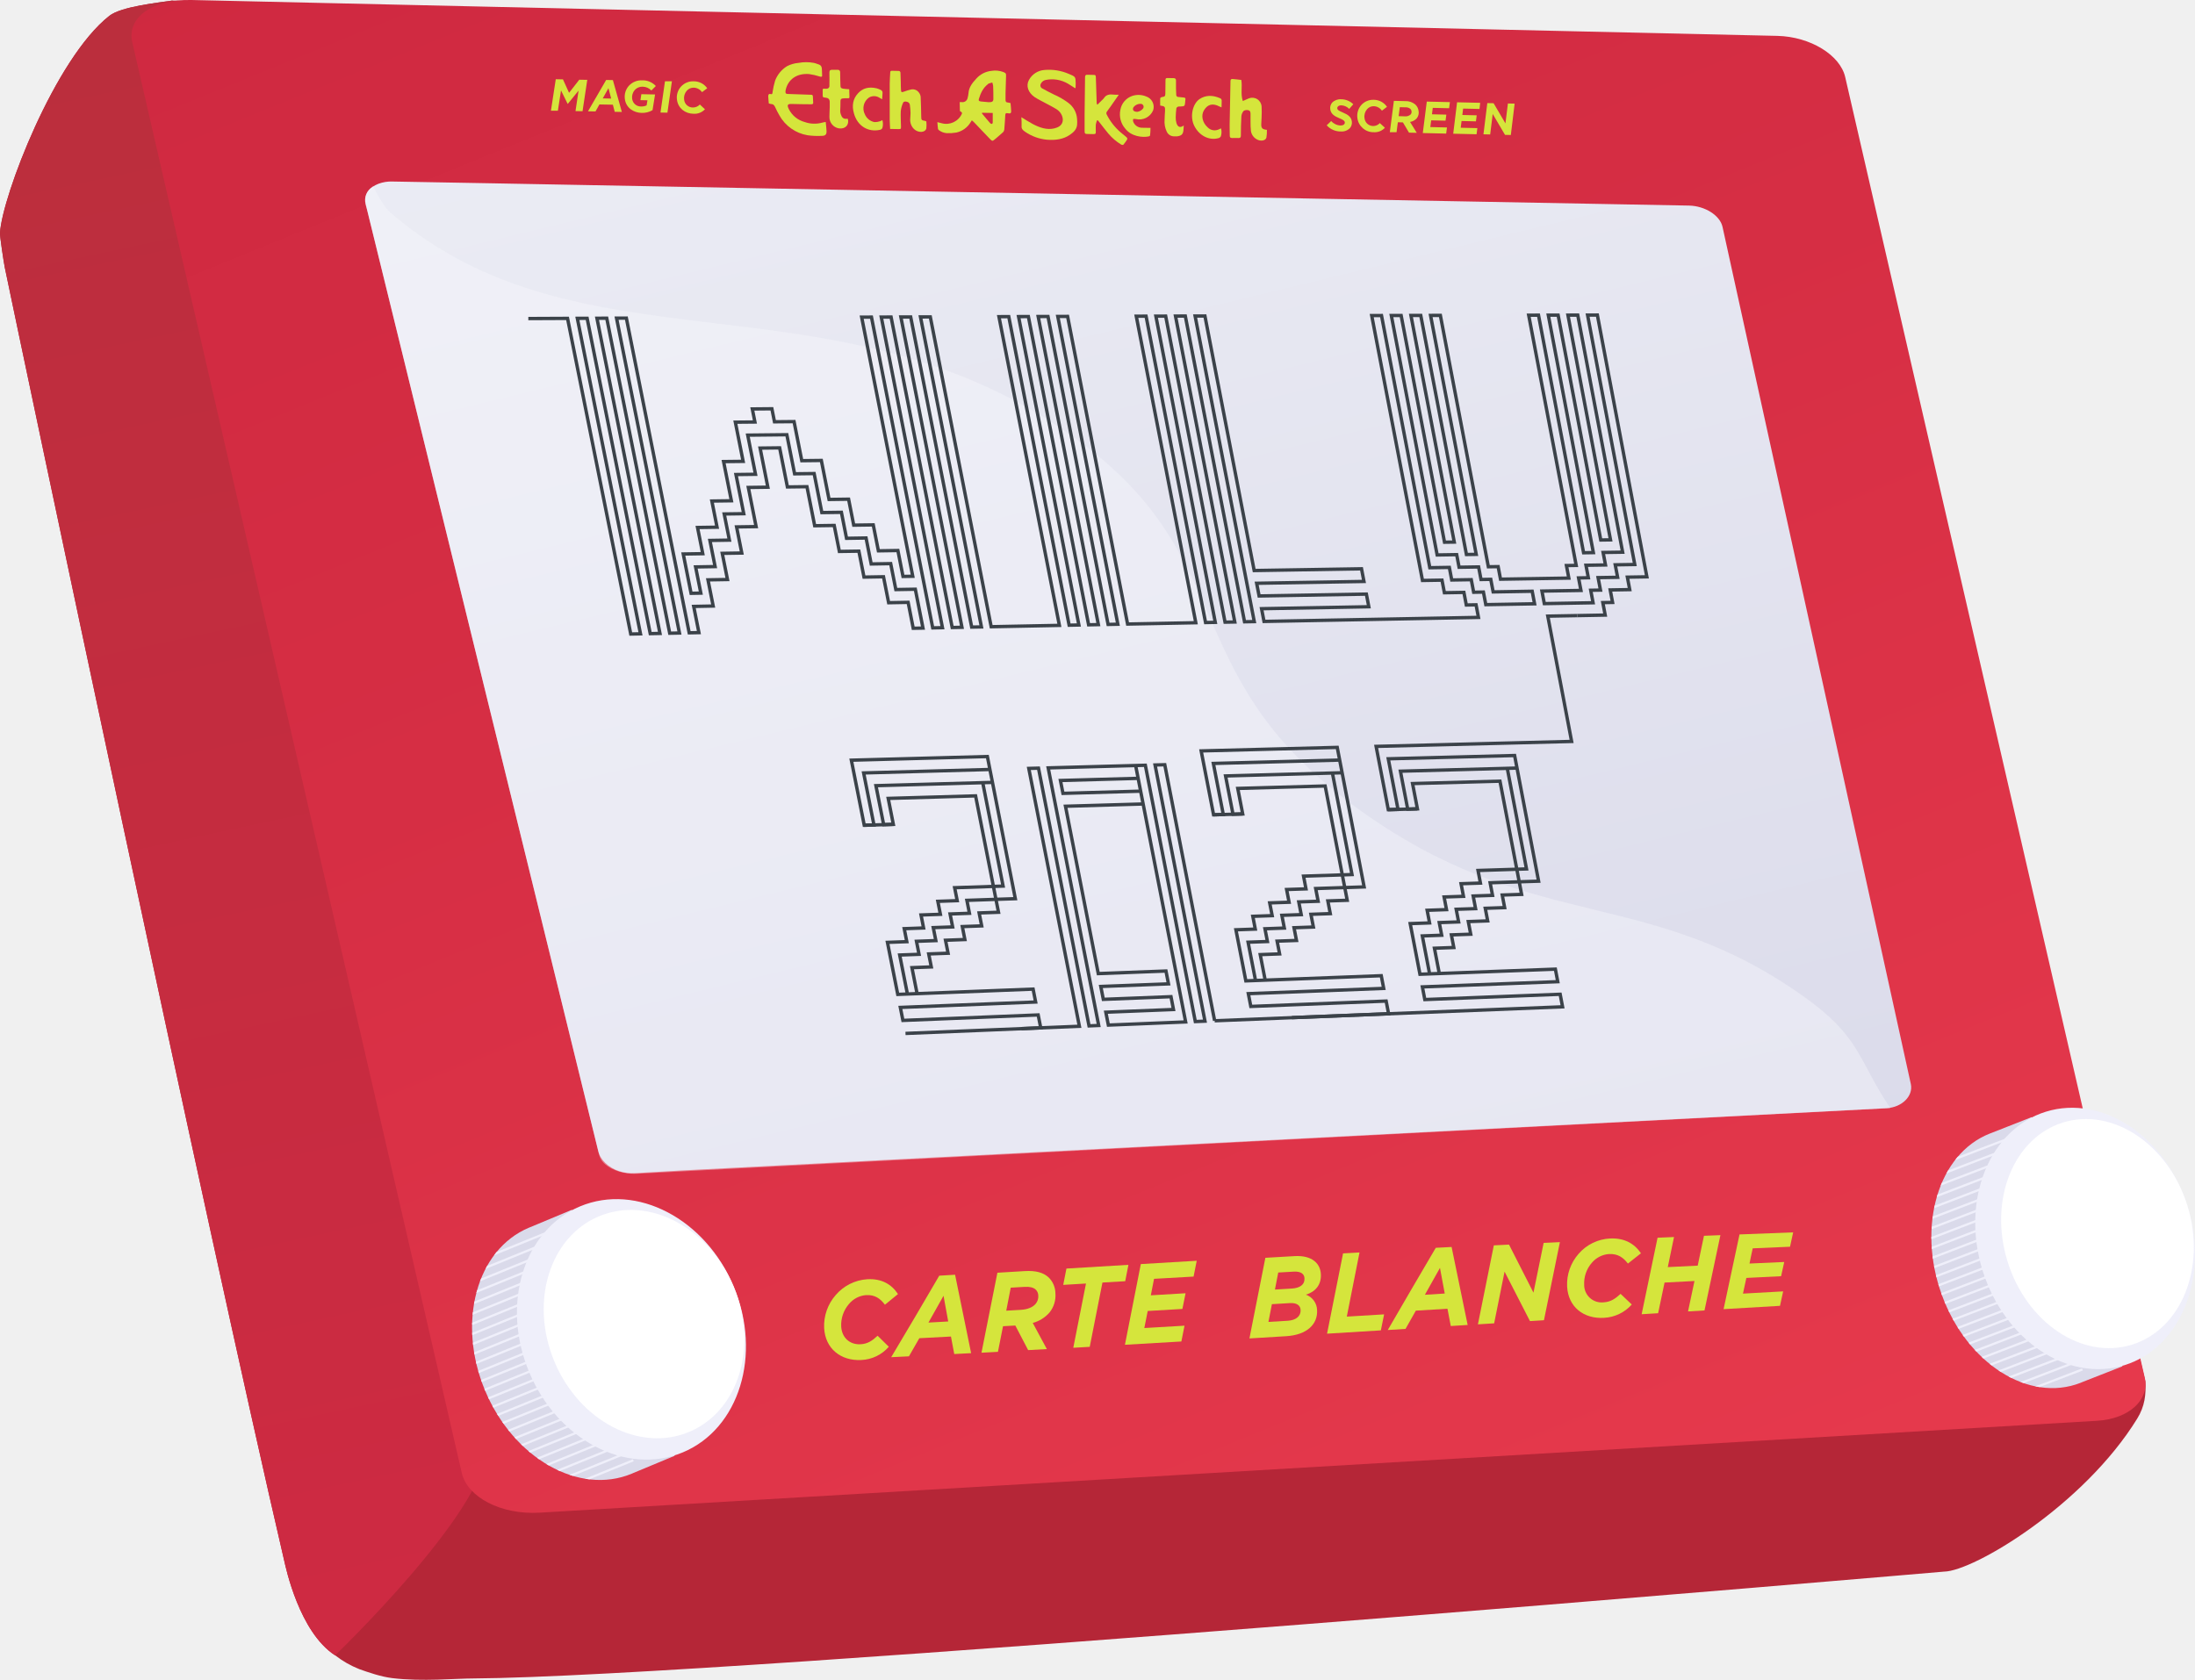
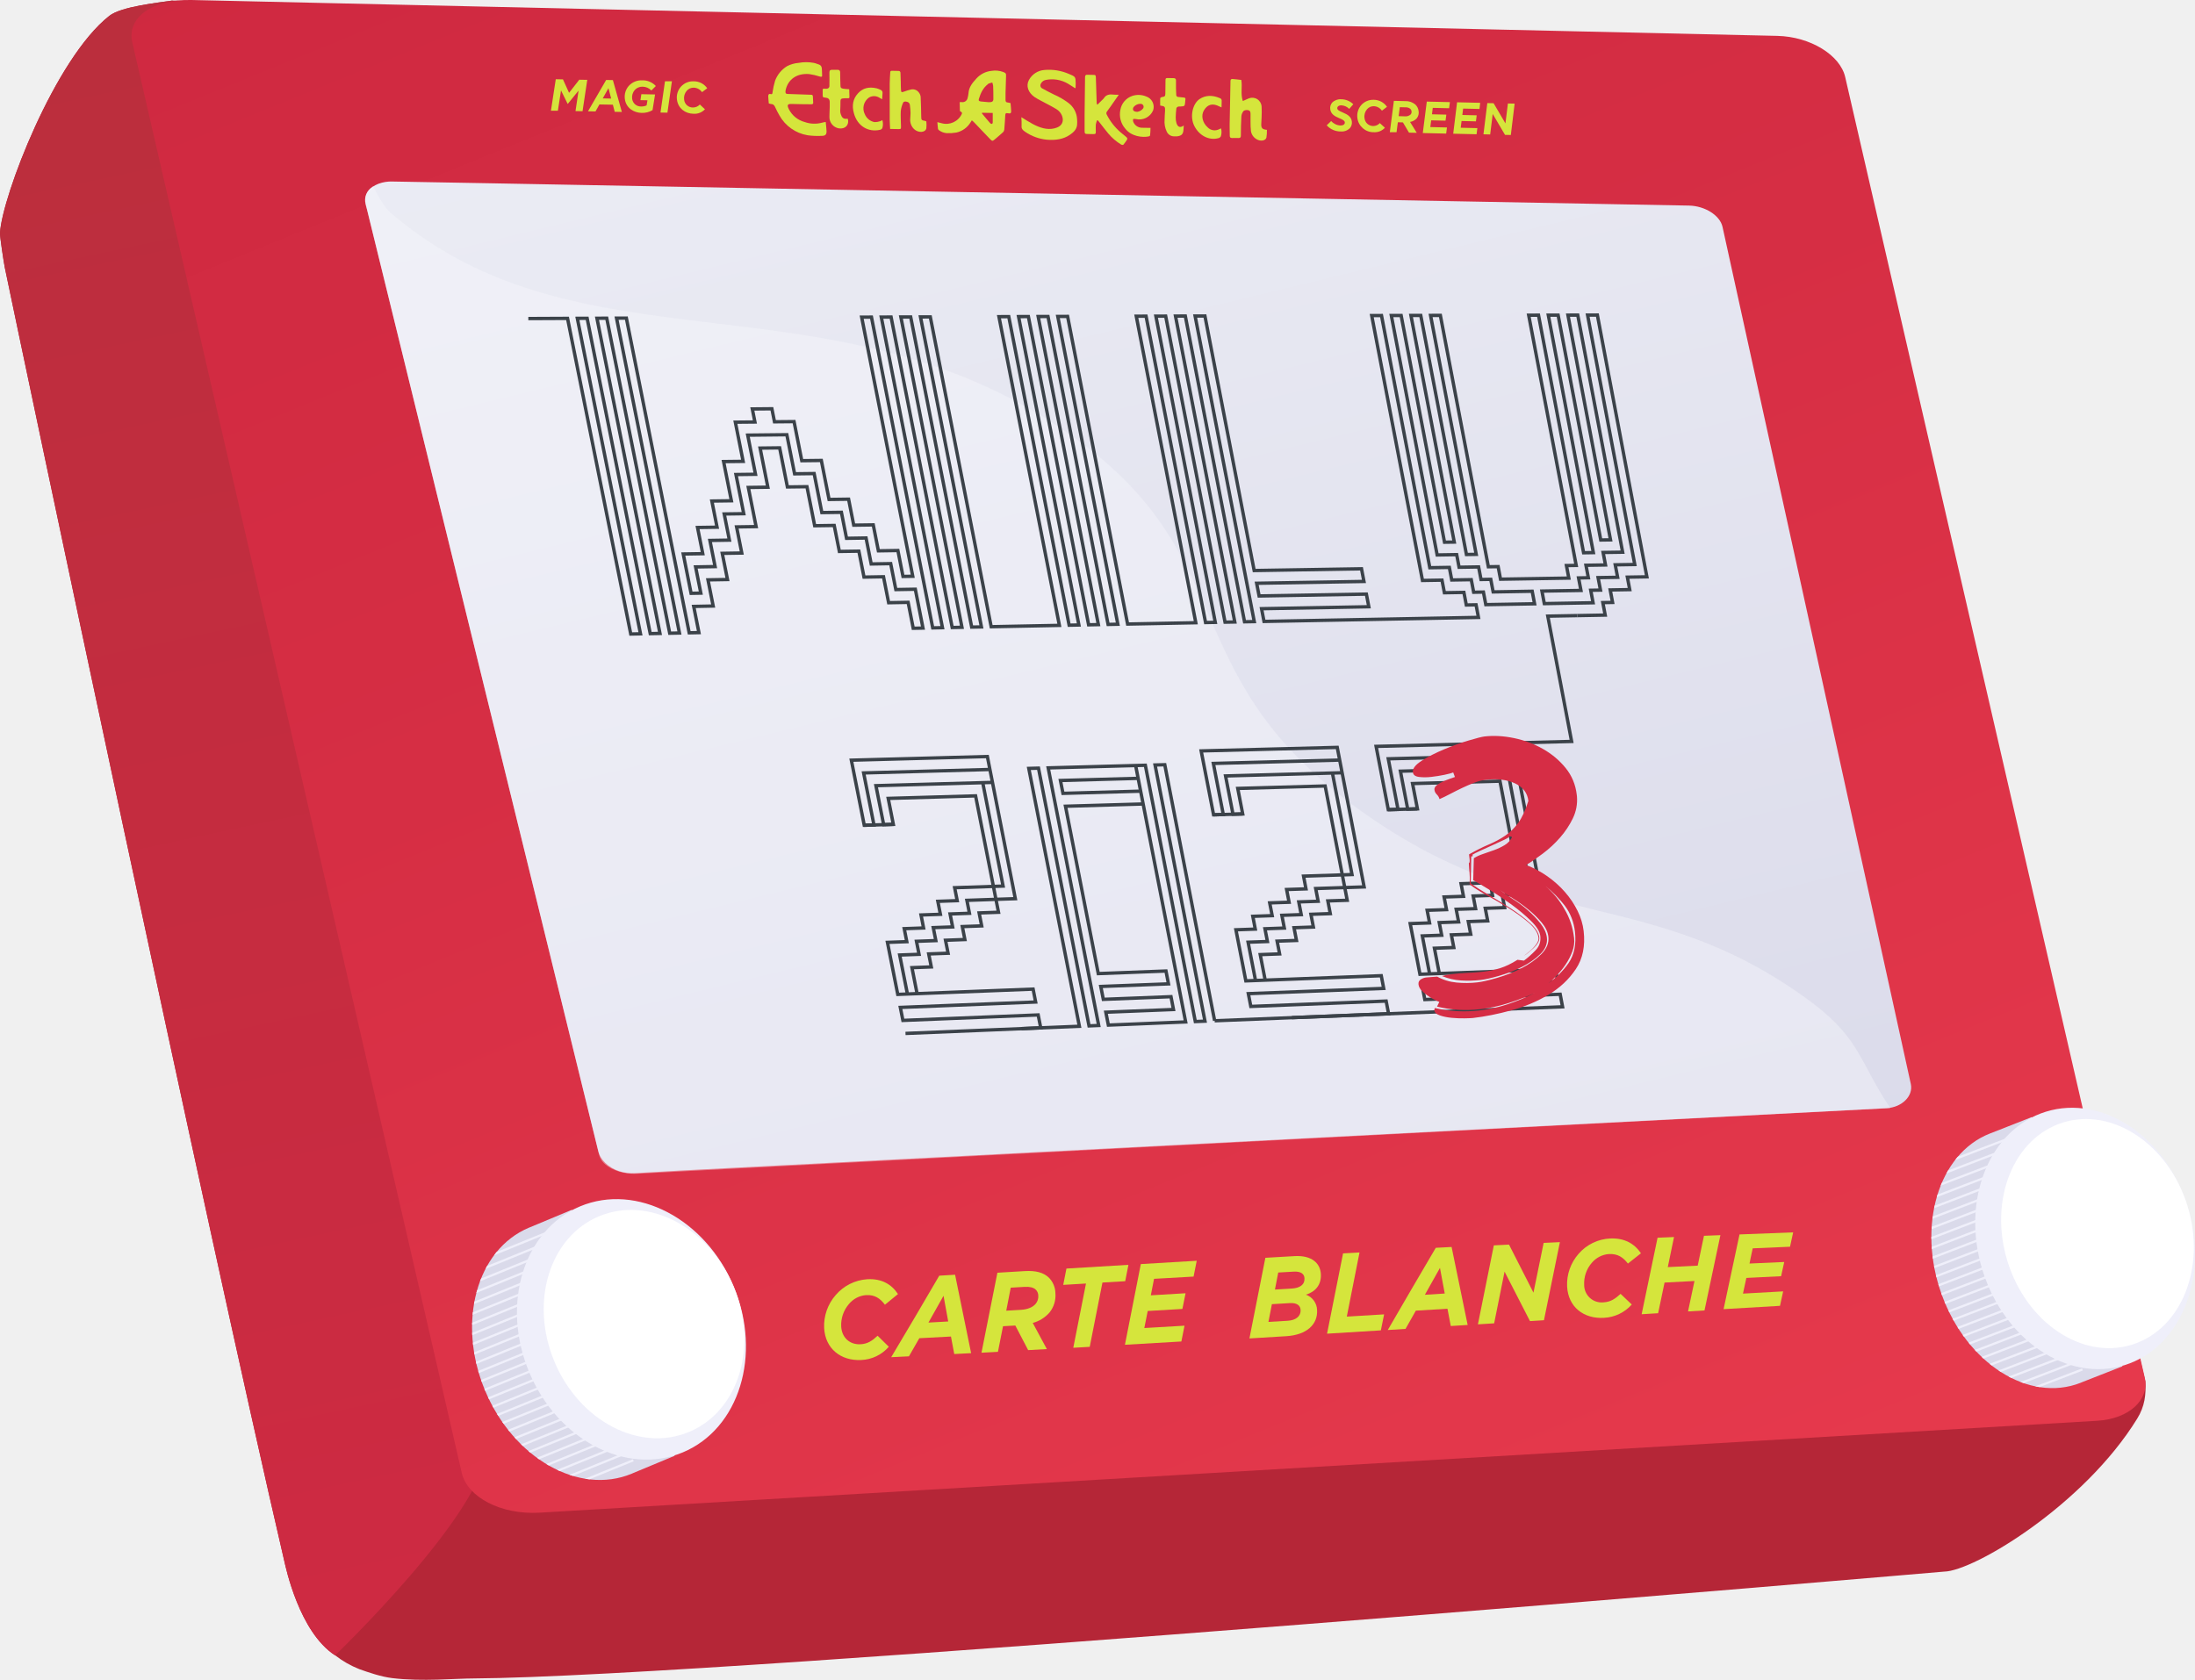
<svg xmlns="http://www.w3.org/2000/svg" viewBox="0 0 979.19 749.61">
  <defs>
    <style>.cls-1,.cls-10,.cls-14{fill:none;}.cls-2{fill:#b52637;}.cls-3{fill:url(#linear-gradient);}.cls-4{fill:url(#linear-gradient-2);}.cls-5{fill:url(#linear-gradient-3);}.cls-6{fill:#f7f7fc;opacity:0.4;}.cls-7{fill:#d5e53c;}.cls-8{fill:#dadaea;}.cls-9{clip-path:url(#clip-path);}.cls-10{stroke:#efeffa;}.cls-10,.cls-14{stroke-miterlimit:10;}.cls-11{fill:#efeffa;}.cls-12{fill:#fff;}.cls-13{clip-path:url(#clip-path-2);}.cls-14{stroke:#3b4249;stroke-width:1.5px;}</style>
    <linearGradient id="linear-gradient" x1="32.83" y1="25.76" x2="179.87" y2="713.19" gradientUnits="userSpaceOnUse">
      <stop offset="0" stop-color="#bb2e3d" />
      <stop offset="1" stop-color="#ce2a42" />
    </linearGradient>
    <linearGradient id="linear-gradient-2" x1="280.16" y1="-229.54" x2="686.51" y2="767.84" gradientUnits="userSpaceOnUse">
      <stop offset="0" stop-color="#cd273f" />
      <stop offset="0.47" stop-color="#d62e44" />
      <stop offset="1" stop-color="#e73a4d" />
    </linearGradient>
    <linearGradient id="linear-gradient-3" x1="442.37" y1="-0.33" x2="589.73" y2="607.18" gradientUnits="userSpaceOnUse">
      <stop offset="0" stop-color="#ebecf4" />
      <stop offset="1" stop-color="#dadaea" />
    </linearGradient>
    <clipPath id="clip-path">
      <path class="cls-1" d="M282.44,657.33h0l-.59.26c-23.5,9.81-52.81-6.8-65.47-37.12s-3.87-62.84,19.63-72.66l.61-.24h0l18.5-7.73,45.84,109.78Z" />
    </clipPath>
    <clipPath id="clip-path-2">
      <path class="cls-1" d="M928.71,616.81h0l-.58.25c-23,9-50.68-8.51-61.87-39.22s-1.62-62.93,21.36-72c.2-.08.4-.16.6-.22v0l18.09-7.12,40.51,111.2Z" />
    </clipPath>
  </defs>
  <g id="Layer_2" data-name="Layer 2">
    <g id="Layer_2-2" data-name="Layer 2">
      <path class="cls-2" d="M953.43,633c-23.87,38.79-73,68.11-86.16,68.3,0,0-545.3,47-655.85,47.67-8.27,0-23,1.48-36.4-.14-5.13-.62-10.7-2.58-14.71-4a43.89,43.89,0,0,1-10.83-6.19c-16-10.4-22-39.3-22.64-42C92.28,548.21,10.25,158.4,2.15,119.44c-.42-2-2.25-13.94-2.15-15.58,1-16.3,24.47-77.7,48.78-96.8C54.14,2.85,71,1.16,76.91.24L773.42,16c14.71.33,29.08,8.54,31.33,18.35l18,78.21L834,102.66,957.05,616.38C957.4,622.37,956.78,627.54,953.43,633Z" />
      <path class="cls-3" d="M149.48,738.68c-16-10.4-22-39.3-22.64-42C92.28,548.21,10.25,158.4,2.15,119.44c-.42-2-2.25-13.94-2.15-15.58,1-16.3,24.47-77.7,48.78-96.8C54.14,2.85,71,1.16,76.91.24L217,647C215.71,675.09,149.48,738.68,149.48,738.68Z" />
      <path class="cls-4" d="M823.14,34.36c-2.26-9.8-15.55-18-30.26-18.35L85.36,0C67.74-.38,56.52,8,59,18.82L206,657.28C208.5,668.07,223.41,676,240.7,675l694.78-41c14.43-.85,23.55-9.49,21.29-19.29Z" />
      <path class="cls-5" d="M768.44,101.33l84,382.49c1.08,5.21-3.89,10.29-10.8,10.69L303.33,522.34l-20.07,1.17a19.25,19.25,0,0,1-7-.88c-4.89-1.61-8.6-5.17-9.43-9.15L163.11,91a6.84,6.84,0,0,1,3.08-7.63A13.94,13.94,0,0,1,168.84,82a16.2,16.2,0,0,1,6.27-1l43.57.78L753.5,91.74C760.54,91.88,767.36,96.12,768.44,101.33Z" />
      <path class="cls-6" d="M843.26,494.47,284.18,523.75c-8.23.38-15.56-3.43-16.75-7.93L163.79,93.8c-.65-2.45-2.68-6.68,2.67-10.69,1.34,2.67,4.66,9.13,7.55,11.62,85.13,73.39,195.66,25.4,301.39,97.83C558.17,249.26,519.86,303,613.08,366c73.7,49.8,123.21,30.34,191,78.26C830.21,462.69,828.5,472.4,843.26,494.47Z" />
      <g id="a4AX4j">
        <path class="cls-7" d="M455.63,52.29c1.75,1.06,3.34,2.12,5,3,3.18,1.7,6.45,2.78,9.69,2,1.69-.41,3.25-1.17,3.7-3s-.62-4.3-2.8-5.62-4.62-2.51-6.93-3.76c-.93-.51-1.89-1-2.77-1.6-2.87-2-3.91-5-2.53-7.58A8.54,8.54,0,0,1,466,31.22,22.31,22.31,0,0,1,476.87,33c2.93,1.23,2.93,1.25,3,4.12,0,.64,0,1.29-.05,1.93,0,.11-.11.21-.18.34-1.07-.67-2.08-1.38-3.14-2a14,14,0,0,0-10.12-1.69,3.12,3.12,0,0,0-2.15,1.83,1.52,1.52,0,0,0,.86,2c1.63.92,3.29,1.78,5,2.61a32.41,32.41,0,0,1,6.62,3.86,9.65,9.65,0,0,1,3.77,7.08,14.71,14.71,0,0,1,0,2.74c-.23,2-1.64,3.25-3.16,4.31-2.9,2-6.42,2.54-10.32,2.21a20.56,20.56,0,0,1-9.7-3.54c-1.07-.71-1.7-1.4-1.57-2.63A36.91,36.91,0,0,0,455.63,52.29Z" />
        <path class="cls-7" d="M489.4,53.69a9.1,9.1,0,0,0-.56,1.89c-.09,1,0,2,0,3.05s-.07,1.22-1.2,1.21c-.82,0-1.63,0-2.46-.05-1.17,0-1.34-.21-1.34-1.42,0-2.44,0-4.89,0-7.33.07-5.53.16-11,.2-16.59,0-.86.32-1.18,1.22-1.09s1.64,0,2.47.06c1,0,1.09.16,1.13,1.14.11,3.75.24,7.51.37,11.27a5.65,5.65,0,0,0,.11.68l.25.17,1.92-1.9a6.46,6.46,0,0,0,1-1.05c.93-1.47,2.45-1.76,4.29-1.51a20.53,20.53,0,0,0,2.29.06l-3.48,5c-.59.84-1.18,1.68-1.8,2.49a1.21,1.21,0,0,0-.07,1.41,25.54,25.54,0,0,0,6.19,7.89c.74.66,1.51,1.29,2.3,1.9s.82,1,.39,1.6a22.31,22.31,0,0,1-1.48,2c-.14.15-.72.09-1-.08a22.88,22.88,0,0,1-5.73-4.91c-1.39-1.65-2.68-3.38-4-5.07-.22-.28-.46-.55-.69-.83Z" />
        <path class="cls-7" d="M553.75,35.67c.53,3.21-.41,6.15.67,9.41,1-.43,1.83-.83,2.7-1.19a4.18,4.18,0,0,1,5.68,3.66,47.43,47.43,0,0,1,0,4.77c0,1.09-.16,2.15-.16,3.24,0,1.66.55,2.19,2.53,2.38a17.81,17.81,0,0,1-.23,3.47c-.37,1.44-2.69,1.75-4.35.73a5.09,5.09,0,0,1-2.54-3.64,34.65,34.65,0,0,1-.19-4.19c0-1.16,0-2.31,0-3.46,0-.69-.11-1.48-.93-1.65a2.7,2.7,0,0,0-2.13.27A4.29,4.29,0,0,0,553.77,52c-.19,2.81-.19,5.67-.22,8.53,0,.74-.26,1.1-1.07,1.06-1,0-1.92-.06-2.88,0-.71,0-1-.32-1-1,0-1.63-.08-3.27-.06-4.9.12-6.51.28-13,.38-19.53,0-.65.31-.95.89-.91C551.09,35.34,552.41,35.52,553.75,35.67Z" />
        <path class="cls-7" d="M513.24,57.05c0,1.17-.07,2.27-.19,3.35,0,.21-.38.43-.64.48-2.71.55-7.73.09-10.5-3.55a9.72,9.72,0,0,1-2.12-8.28,8,8,0,0,1,5.29-6.24,8.85,8.85,0,0,1,6.19.22,4.9,4.9,0,0,1,3.15,6.19,6.69,6.69,0,0,1-7.72,3.9c-.41-.12-1.16-.1-1.21.08a2.15,2.15,0,0,0,.19,1.45A4.2,4.2,0,0,0,509.2,57C510.44,57.09,511.68,57,513.24,57.05Zm-5.88-7.15a4,4,0,0,0,2.6-1.54,1.34,1.34,0,0,0-.77-2,3.86,3.86,0,0,0-3.62,1.62C505.09,49.11,505.69,49.87,507.36,49.9Z" />
        <path class="cls-7" d="M528.07,56c-.06.92-.06,1.66-.17,2.38-.21,1.45-.77,2.21-2.85,2.46a9.08,9.08,0,0,1-1.38,0,3.56,3.56,0,0,1-3.14-2,10.24,10.24,0,0,1-1-5.52c0-1.32.14-2.62.2-3.94.07-1.79-.13-2-2.16-2.27,0-1.08-.08-2.17,0-3.22,0-.27.49-.55.82-.59,1.2-.15,1.46-.39,1.47-1.54,0-2,.07-4.07.07-6.11,0-.58.21-.85.83-.83.93,0,1.86.06,2.78.05.7,0,1.05.3,1.07.95,0,1.23,0,2.45,0,3.68,0,.92.07,1.84.11,2.77a.92.92,0,0,0,1,1c.79.07,1.58.19,2.37.25.57.05.82.27.73.81s-.08.8-.11,1.2c-.19,1.88-.19,1.88-2.23,2a2.93,2.93,0,0,0-1,.07c-.3.14-.66.43-.7.74a38,38,0,0,0-.29,4,8.69,8.69,0,0,0,.32,2.56C525.37,56.74,526.49,57.16,528.07,56Z" />
        <path class="cls-7" d="M544.93,47.91a9.89,9.89,0,0,1-.92-.38c-3-1.6-5.24-1-6.87,1.6-1.48,2.36-.77,5.59,1.61,7.71a4.32,4.32,0,0,0,4.72,1c.37-.15.72-.32,1.24-.56a6.42,6.42,0,0,1-.08,3.55,1.73,1.73,0,0,1-1.11.83c-4.22,1.12-8.5-1.14-10.69-5.37s-.79-10,2.28-12.08c2.65-1.75,5.68-1.88,9.07-.42a1.14,1.14,0,0,1,.82,1.25C544.93,46,545,46.86,544.93,47.91Z" />
        <path class="cls-7" d="M368.35,54.41c.14,1.46.32,2.77.37,4.06.06,1.6-.56,2.19-2.27,2.16a33,33,0,0,1-6.2-.28,17.67,17.67,0,0,1-12.59-8.92A37.78,37.78,0,0,1,345.89,48c-.41-1-.92-1.58-2-1.59a4.12,4.12,0,0,1-.93-.24c-.09-1.1-.21-2.16-.25-3.21,0-.63.22-1.22,1-1,.95.26.83-.32.93-.83A36.14,36.14,0,0,1,345.77,36a13,13,0,0,1,5.34-6.48,13.82,13.82,0,0,1,5.14-1.46,18.45,18.45,0,0,1,6.79,0,6.53,6.53,0,0,1,.76.2c2.62.8,2.82,1,2.88,3.5a16.86,16.86,0,0,0,.06,1.74c.11.82-.29.85-1,.66a28.33,28.33,0,0,0-4.73-1.1c-5.69-.49-9.56,2.52-10.55,7.21a3.93,3.93,0,0,0-.06.6c0,.86.16,1,1.1,1.06l9.65.33c1.43,0,1.48.07,1.51,1.43a18.33,18.33,0,0,0,.1,1.95c.1.73-.23.91-.92.89-2.9-.06-5.78,0-8.67-.14-1.75-.06-2.22.37-1.27,2.31A11.13,11.13,0,0,0,359,54.46a13,13,0,0,0,7.69.29C367.13,54.61,367.65,54.55,368.35,54.41Z" />
        <path class="cls-7" d="M413.24,54.17a14.53,14.53,0,0,1,0,3.1c-.46,2-3.63,2.11-5.5.31a5.68,5.68,0,0,1-1.7-4.33c0-1,.17-1.87.15-2.82,0-1.19-.16-2.39-.29-3.59a1.57,1.57,0,0,0-1.25-1.41c-.81-.24-1.56-.18-1.81.49a12,12,0,0,0-1,3.64c-.13,2.24.06,4.56.09,6.84,0,1.2,0,1.21-1.29,1.2-1.13,0-2.26,0-3.55-.06-.07-1.36-.18-2.68-.19-4q0-8.05,0-16.1c0-1.73.16-3.43.24-5.14,0-.46.19-.73.74-.71,1,0,1.93.06,2.89.06a.81.81,0,0,1,.93.84c.06,1.34.09,2.67.13,4s0,2.38.09,3.57.3,1.18,1.27.86a24.24,24.24,0,0,1,3.28-1,3.4,3.4,0,0,1,3.38,1.28,3.87,3.87,0,0,1,.85,1.93c.16,3,.2,5.94.26,8.91,0,1.51.14,1.63,1.74,1.91Z" />
        <path class="cls-7" d="M378.84,39.81c0,1.25.06,2.37.1,3.49,0,.49-.23.56-.72.54a11.94,11.94,0,0,0-2.4.1c-.67.1-.92.53-.89,1.28.06,1.46-.09,2.89-.11,4.34a4.61,4.61,0,0,0,.26,1.44c.41,1.25,1.06,2.22,2.63,2a2.15,2.15,0,0,1,.5,0c.75,2.74-1.11,4.7-4,4.28A5.08,5.08,0,0,1,370,52.18c0-1.46.11-2.89.14-4.34,0-.81,0-1.62,0-2.44-.07-1.19-.65-1.72-1.94-1.83-1.11-.1-1.18-.17-1.2-1.18,0-.71,0-1.42,0-2.14s.23-.74.8-.68a5,5,0,0,0,1.16,0A1.18,1.18,0,0,0,370,38.24c0-2,.06-3.92,0-5.89,0-.93.38-1.24,1.26-1.21l2.46,0a1,1,0,0,1,1.07,1.08c0,2,.09,4,.14,5.93,0,1,.23,1.25,1.27,1.43A25.14,25.14,0,0,0,378.84,39.81Z" />
        <path class="cls-7" d="M393.53,44.29l-1.18-.66a4.43,4.43,0,0,0-4.66-.13A5.88,5.88,0,0,0,385.81,51a5.8,5.8,0,0,0,4.33,3.49,7.1,7.1,0,0,0,2.49-.4,4.67,4.67,0,0,0,1-.52,6.53,6.53,0,0,1,0,3.57,1.56,1.56,0,0,1-1,.78c-5.29,1.2-10.12-1.63-11.69-7.33-1-3.5-.42-6.49,1.75-8.88s4.85-3.11,8.38-2.3a10.22,10.22,0,0,1,1.78.69,1.35,1.35,0,0,1,.86,1.32C393.66,42.28,393.59,43.18,393.53,44.29Z" />
        <path class="cls-7" d="M433.54,53.7c-.22.36-.41.64-.59.92a9.93,9.93,0,0,1-6.33,4.53,20.51,20.51,0,0,1-4.18.27A6.5,6.5,0,0,1,419,58.2a1.26,1.26,0,0,1-.56-.64c-.14-1-.19-2-.28-3.06.79.2,1.36.32,1.92.49a7.65,7.65,0,0,0,9-4.19c.28-.78-.41-.85-.86-1.24,0-1.31-.07-2.66-.1-4l.85,0a2.33,2.33,0,0,0,2.7-1.91,12.67,12.67,0,0,0,.37-2c.17-2.84,1.85-4.77,3.57-6.66a10.51,10.51,0,0,1,6.67-3.37,10.4,10.4,0,0,1,5.23.49c1.2.47,1.33.69,1.29,1.86-.07,2.53-.16,5.07-.23,7.6,0,1,0,2,0,3.06,0,.74.29,1.11,1.11,1.12a7.84,7.84,0,0,1,1.11.24c.11,1.25.26,2.48.3,3.7,0,.79-.41,1.09-1.45.85s-1.15.19-1.19.93c-.12,2.12-.25,4.24-.44,6.34a1.87,1.87,0,0,1-.53,1.17c-1.25,1.15-2.56,2.24-3.86,3.33-.89.74-1,.7-2-.3-2.43-2.55-4.85-5.1-7.29-7.64A10,10,0,0,0,433.54,53.7ZM441,45.6c1.62.06,2.16-.32,2.14-1.54,0-1.91,0-3.81-.1-5.72a8.14,8.14,0,0,0-.38-1.53c-.53.15-1.07.29-1.59.46-.15,0-.25.2-.38.3-2.15,1.64-3.23,4-4,6.53-.24.77,0,1.07.9,1.18C438.74,45.41,439.89,45.49,441,45.6Zm-2.86,4.72-.12.26c1.21,1.45,2.39,2.92,3.65,4.33.58.64,1.17.45,1.19-.32,0-1.37,0-2.76,0-4.18Z" />
      </g>
      <path class="cls-7" d="M247.93,35.36l3.21.06,2.72,6,4.55-5.85,3.57.06-2.11,14-3.14-.06,1.37-9.14-4.8,5.91h-.08l-2.95-6-1.4,9.07-3.1,0Z" />
      <path class="cls-7" d="M270.41,35.68l3,.06,4,14.21-3.18-.06-.83-3.17-6-.11-1.75,3.12-3.35-.06Zm2.23,8.3-1.21-4.65-2.53,4.58Z" />
      <path class="cls-7" d="M278.74,44.12a7.31,7.31,0,0,1,1.78-5.82,7.64,7.64,0,0,1,6-2.46,8,8,0,0,1,6.05,2.54l-2,2a5.49,5.49,0,0,0-3.9-1.7,4.54,4.54,0,0,0-3.51,1.48A5,5,0,0,0,282,44.08a3.9,3.9,0,0,0,4,3.44,5.42,5.42,0,0,0,2.45-.49l.38-2.28-3.12-.06.39-2.66,6.12.12-1.12,7a9,9,0,0,1-4.95,1.23C282.9,50.29,279.26,48.32,278.74,44.12Z" />
      <path class="cls-7" d="M296.65,36.28l3.09,0-2,14-3.1-.06Z" />
      <path class="cls-7" d="M302,44.54a7.22,7.22,0,0,1,7.49-8.26,7.25,7.25,0,0,1,6,3.1l-2.32,1.74a4.65,4.65,0,0,0-3.71-2,4,4,0,0,0-3.11,1.39,5,5,0,0,0-1.16,4,3.9,3.9,0,0,0,3.88,3.46,4.23,4.23,0,0,0,3.13-1.33l2.28,2.13a6.41,6.41,0,0,1-5.06,2C305.61,50.72,302.51,48.3,302,44.54Z" />
      <path class="cls-7" d="M591.84,55.92l2-1.91A5.86,5.86,0,0,0,598,56c1.22,0,2-.54,1.92-1.42-.09-.68-.64-1.1-2.59-1.9s-3.62-1.81-3.89-3.88a3.73,3.73,0,0,1,.82-3,5.13,5.13,0,0,1,4-1.5,7.68,7.68,0,0,1,5.44,2.21l-1.81,2.08a5.31,5.31,0,0,0-3.5-1.59c-1.29,0-1.92.68-1.83,1.38s.69,1.08,2.67,1.91,3.54,1.82,3.82,3.87a3.73,3.73,0,0,1-.84,3,5.11,5.11,0,0,1-4,1.51A8.36,8.36,0,0,1,591.84,55.92Z" />
      <path class="cls-7" d="M605.54,52.76a7.34,7.34,0,0,1,1.67-5.83,7.1,7.1,0,0,1,5.61-2.4,7.21,7.21,0,0,1,5.92,3.13l-2.27,1.73a4.55,4.55,0,0,0-3.65-2,3.84,3.84,0,0,0-3,1.37,5,5,0,0,0-1.11,4,3.91,3.91,0,0,0,3.83,3.48,4,4,0,0,0,3-1.31L617.81,57a6.15,6.15,0,0,1-4.94,2A7.24,7.24,0,0,1,605.54,52.76Z" />
      <path class="cls-7" d="M625.85,54.62l-2.27-.06L623,59,620,59l1.81-14,5,.12a6.63,6.63,0,0,1,4.56,1.51,4.68,4.68,0,0,1,1.46,2.86,4.1,4.1,0,0,1-.81,3.31,5.1,5.1,0,0,1-3,1.61l3,4.86-3.46-.08Zm.79-2.71a3.36,3.36,0,0,0,2.66-.84,1.7,1.7,0,0,0,.38-1.41,1.76,1.76,0,0,0-.59-1.14,3.15,3.15,0,0,0-2.09-.63l-2.54-.06-.52,4Z" />
      <path class="cls-7" d="M636.49,45.33l10.31.24-.35,2.73-7.29-.17L638.8,51l6.41.15-.35,2.7-6.41-.15-.38,3,7.42.18-.35,2.73-10.43-.24Z" />
      <path class="cls-7" d="M650,45.64l10.31.24L660,48.62l-7.3-.17-.35,2.86,6.41.15-.35,2.69L652,54l-.37,3,7.42.17-.35,2.74-10.42-.25Z" />
      <path class="cls-7" d="M663.49,46l2.8.06,5.29,9,1.1-8.89,3,.07-1.7,14-2.59-.06-5.49-9.32L664.77,60l-3-.07Z" />
      <path class="cls-8" d="M282.44,657.33h0l-.59.26c-23.5,9.81-52.81-6.8-65.47-37.12s-3.87-62.84,19.63-72.66l.61-.24h0l18.5-7.73,45.84,109.78Z" />
      <g class="cls-9">
        <line class="cls-10" x1="261.2" y1="547.55" x2="210.56" y2="568.18" />
        <line class="cls-10" x1="261.2" y1="552.08" x2="210.56" y2="572.71" />
        <line class="cls-10" x1="261.2" y1="556.6" x2="210.56" y2="577.23" />
        <line class="cls-10" x1="261.2" y1="561.13" x2="210.56" y2="581.75" />
        <line class="cls-10" x1="261.2" y1="565.65" x2="210.56" y2="586.28" />
        <line class="cls-10" x1="261.2" y1="570.17" x2="210.56" y2="590.8" />
        <line class="cls-10" x1="261.2" y1="574.7" x2="210.56" y2="595.33" />
        <line class="cls-10" x1="261.2" y1="579.22" x2="210.56" y2="599.85" />
        <line class="cls-10" x1="261.2" y1="583.75" x2="210.56" y2="604.37" />
        <line class="cls-10" x1="261.2" y1="588.27" x2="210.56" y2="608.9" />
        <line class="cls-10" x1="261.2" y1="592.79" x2="210.56" y2="613.42" />
        <line class="cls-10" x1="261.2" y1="597.32" x2="210.56" y2="617.95" />
        <line class="cls-10" x1="261.2" y1="601.84" x2="210.56" y2="622.47" />
        <line class="cls-10" x1="261.2" y1="606.37" x2="210.56" y2="626.99" />
        <line class="cls-10" x1="261.2" y1="610.89" x2="210.56" y2="631.52" />
        <line class="cls-10" x1="261.2" y1="615.41" x2="210.56" y2="636.04" />
        <line class="cls-10" x1="261.2" y1="619.94" x2="210.56" y2="640.56" />
        <line class="cls-10" x1="261.2" y1="624.46" x2="210.56" y2="645.09" />
        <line class="cls-10" x1="282.52" y1="628.99" x2="231.88" y2="649.61" />
        <line class="cls-10" x1="282.52" y1="633.51" x2="231.88" y2="654.14" />
        <line class="cls-10" x1="282.52" y1="638.03" x2="231.88" y2="658.66" />
        <line class="cls-10" x1="282.52" y1="642.56" x2="231.88" y2="663.18" />
        <line class="cls-10" x1="282.52" y1="647.08" x2="231.88" y2="667.71" />
        <line class="cls-10" x1="282.52" y1="651.61" x2="231.88" y2="672.23" />
        <line class="cls-10" x1="261.2" y1="543.03" x2="210.56" y2="563.66" />
        <line class="cls-10" x1="266.95" y1="630.98" x2="216.31" y2="651.61" />
        <line class="cls-10" x1="258.03" y1="630.25" x2="207.39" y2="650.88" />
      </g>
      <ellipse class="cls-11" cx="281.72" cy="593.17" rx="49.46" ry="59.48" transform="translate(-206.81 154.36) rotate(-22.66)" />
      <ellipse class="cls-12" cx="287.35" cy="590.82" rx="43.35" ry="52.14" transform="translate(-205.47 156.35) rotate(-22.66)" />
      <path class="cls-8" d="M928.71,616.81h0l-.58.25c-23,9-50.68-8.51-61.87-39.22s-1.62-62.93,21.36-72c.2-.08.4-.16.6-.22v0l18.09-7.12,40.51,111.2Z" />
      <g class="cls-13">
        <line class="cls-10" x1="911.91" y1="506.4" x2="862.4" y2="525.38" />
        <line class="cls-10" x1="911.76" y1="510.93" x2="862.25" y2="529.9" />
        <line class="cls-10" x1="911.61" y1="515.45" x2="862.1" y2="534.43" />
        <line class="cls-10" x1="911.46" y1="519.97" x2="861.95" y2="538.95" />
        <line class="cls-10" x1="911.31" y1="524.49" x2="861.8" y2="543.47" />
        <line class="cls-10" x1="911.15" y1="529.01" x2="861.64" y2="547.99" />
        <line class="cls-10" x1="911" y1="533.53" x2="861.49" y2="552.51" />
        <line class="cls-10" x1="910.85" y1="538.06" x2="861.34" y2="557.03" />
        <line class="cls-10" x1="910.7" y1="542.58" x2="861.19" y2="561.55" />
        <line class="cls-10" x1="910.55" y1="547.1" x2="861.04" y2="566.08" />
        <line class="cls-10" x1="910.4" y1="551.62" x2="860.89" y2="570.6" />
        <line class="cls-10" x1="910.24" y1="556.14" x2="860.73" y2="575.12" />
        <line class="cls-10" x1="910.09" y1="560.66" x2="860.58" y2="579.64" />
        <line class="cls-10" x1="909.94" y1="565.18" x2="860.43" y2="584.16" />
        <line class="cls-10" x1="909.79" y1="569.71" x2="860.28" y2="588.68" />
        <line class="cls-10" x1="909.64" y1="574.23" x2="860.13" y2="593.2" />
        <line class="cls-10" x1="909.49" y1="578.75" x2="859.97" y2="597.73" />
        <line class="cls-10" x1="909.33" y1="583.27" x2="859.82" y2="602.25" />
        <line class="cls-10" x1="929.74" y1="588.48" x2="880.23" y2="607.46" />
        <line class="cls-10" x1="929.59" y1="593" x2="880.08" y2="611.98" />
        <line class="cls-10" x1="929.44" y1="597.52" x2="879.92" y2="616.5" />
        <line class="cls-10" x1="929.28" y1="602.05" x2="879.77" y2="621.02" />
        <line class="cls-10" x1="929.13" y1="606.57" x2="879.62" y2="625.54" />
        <line class="cls-10" x1="928.98" y1="611.09" x2="879.47" y2="630.07" />
        <line class="cls-10" x1="912.07" y1="501.88" x2="862.55" y2="520.86" />
        <line class="cls-10" x1="914.66" y1="589.97" x2="865.15" y2="608.95" />
        <line class="cls-10" x1="906.09" y1="588.95" x2="856.58" y2="607.93" />
      </g>
      <ellipse class="cls-11" cx="930.17" cy="552.66" rx="47.92" ry="59.21" transform="translate(-121.91 300.12) rotate(-17.22)" />
      <ellipse class="cls-12" cx="935.68" cy="550.49" rx="42.01" ry="51.9" transform="translate(-121.02 301.65) rotate(-17.22)" />
      <polyline class="cls-14" points="235.69 142.15 253.18 142.07 281.38 282.92 285.72 282.83 257.55 142.05 261.92 142.03 290.07 282.74 294.41 282.65 266.3 142.01 270.67 141.99 298.76 282.56 303.1 282.47 275.04 141.97 279.42 141.95 307.45 282.38 311.79 282.29 309.46 270.6 318.15 270.43 315.83 258.75 324.53 258.6 322.2 246.92 330.91 246.78 328.59 235.12 337.3 234.99 333.83 217.52 342.54 217.4 339.08 199.95 347.8 199.85 351.26 217.29 359.98 217.18 363.43 234.6 372.14 234.47 374.44 246.07 383.14 245.94 385.43 257.52 394.13 257.37 396.42 268.95 405.12 268.79 407.39 280.35 411.74 280.27 408.32 262.93 399.63 263.08 397.34 251.51 388.64 251.66 386.35 240.07 377.64 240.21 375.35 228.61 366.63 228.73 363.19 211.32 354.47 211.43 351.01 193.99 333.56 194.17 337.03 211.64 328.31 211.75 331.79 229.23 323.07 229.35 325.39 241.02 316.69 241.16 319.01 252.83 310.31 252.98 312.64 264.67 308.29 264.75 304.8 247.21 313.5 247.07 311.17 235.38 319.88 235.25 317.56 223.58 326.27 223.46 322.79 205.97 331.51 205.87 328.04 188.39 336.77 188.31 335.61 182.49 344.34 182.41 345.5 188.22 354.23 188.14 357.68 205.57 366.4 205.47 369.84 222.87 378.56 222.75 380.85 234.34 389.56 234.22 391.85 245.8 400.55 245.66 402.83 257.22 407.18 257.15 384.39 141.52 388.76 141.5 416.09 280.18 420.43 280.09 393.14 141.49 397.51 141.47 424.78 280.01 429.13 279.92 401.88 141.45 406.26 141.44 433.47 279.83 437.82 279.75 410.63 141.42 415.01 141.41 442.17 279.66 472.59 279.06 445.63 141.3 450.01 141.28 476.94 278.98 481.29 278.89 454.38 141.27 458.76 141.25 485.63 278.81 489.98 278.72 463.13 141.24 467.51 141.22 494.32 278.64 498.67 278.55 471.88 141.21 476.26 141.19 503.02 278.47 533.45 277.88 506.89 141.1 511.26 141.08 537.8 277.8 542.14 277.71 515.64 141.07 520.01 141.06 546.49 277.63 550.84 277.55 524.39 141.04 528.77 141.03 555.19 277.46 559.53 277.38 533.14 141.02 537.52 141.01 559.49 254.59 607.37 253.81 608.46 259.46 560.59 260.27 561.69 265.94 609.54 265.11 610.63 270.75 562.78 271.62 563.88 277.3 637.8 275.91 659.54 275.5 658.47 269.89 654.12 269.97 653.05 264.35 644.35 264.5 643.27 258.88 634.57 259.02 611.92 140.81 616.29 140.8 637.84 253.33 646.55 253.19 647.62 258.81 656.33 258.67 657.4 264.28 661.75 264.2 662.82 269.81 684.57 269.43 683.51 263.83 666.1 264.13 665.03 258.52 660.68 258.59 659.61 252.98 650.9 253.12 649.83 247.5 641.12 247.64 620.67 140.79 625.05 140.78 644.4 241.95 648.75 241.89 629.42 140.76 633.8 140.75 654.18 247.44 658.54 247.37 638.18 140.75 642.55 140.74 663.96 252.91 668.32 252.85 669.38 258.45 699.85 257.96 698.79 252.37 703.14 252.3 681.95 140.65 686.33 140.64 706.44 246.66 710.8 246.59 690.7 140.63 695.08 140.62 714.1 240.96 718.45 240.9 699.46 140.62 703.84 140.61 723.86 246.4 715.15 246.53 716.21 252.1 707.5 252.24 708.56 257.81 704.2 257.89 705.26 263.47 687.86 263.76 688.92 269.35 710.67 268.97 709.62 263.39 713.97 263.32 712.91 257.75 721.62 257.61 720.56 252.04 729.27 251.9 708.22 140.6 712.59 140.59 734.67 257.4 725.97 257.54 727.02 263.1 718.32 263.25 719.37 268.82 715.02 268.9 716.08 274.47 703.59 274.7" />
      <polyline class="cls-14" points="541.85 455.5 519.61 341.25 515.27 341.36 537.54 455.67 533.23 455.85 510.94 341.48 506.61 341.6 528.92 456.02 494.44 457.43 493.31 451.68 523.49 450.47 522.38 444.75 492.19 445.94 491.06 440.19 521.26 439.03 520.14 433.3 489.94 434.45 475.31 359.77 509.95 358.76 508.84 353.04 474.19 354.02 473.06 348.28 507.72 347.32 506.61 341.6 467.6 342.65 490.13 457.6 485.82 457.78 463.27 342.77 458.94 342.89 481.51 457.95 455.65 459.01" />
      <polyline class="cls-14" points="541.85 455.5 619.45 452.37 618.36 446.71 557.99 449.1 556.88 443.4 617.27 441.05 616.18 435.39 555.77 437.7 552.45 420.6 551.34 414.9 559.98 414.59 558.88 408.89 567.52 408.59 566.41 402.9 575.06 402.61 573.96 396.93 582.6 396.64 581.51 390.96 598.8 390.4 599.9 396.06 586.93 396.49 588.02 402.17 579.38 402.46 580.48 408.14 571.84 408.44 572.94 414.13 564.3 414.44 565.4 420.13 556.77 420.44 560.09 437.53 564.4 437.37 562.19 425.98 570.83 425.66 569.72 419.97 578.36 419.66 577.26 413.98 585.9 413.67 584.8 407.99 593.44 407.69 592.35 402.02 600.99 401.73 599.9 396.06 608.54 395.77 598.72 344.83 594.39 344.95 603.13 390.25 598.8 390.4 591.15 350.73 552.16 351.82 554.37 363.21 550.04 363.33 546.72 346.25 551.05 346.13 598.72 344.83 597.63 339.17 541.28 340.67 545.71 363.46 541.38 363.59 535.84 335.08 596.54 333.51 597.63 339.17" />
      <polyline class="cls-14" points="441.6 343.36 440.47 337.59 379.79 339.22 385.54 368.26 389.87 368.13 385.27 344.91 441.6 343.36 442.74 349.13 395.08 350.47 390.75 350.59 394.2 367.99 398.52 367.86 396.23 356.27 435.21 355.14 443.16 395.54 447.48 395.4 438.4 349.25 442.74 349.13 452.94 401.02 444.29 401.31 445.43 407.08 436.79 407.38 437.93 413.16 429.29 413.47 430.43 419.25 421.79 419.57 422.94 425.36 414.3 425.68 415.45 431.47 406.82 431.8 409.11 443.39 404.8 443.56 401.35 426.16 409.99 425.84 408.84 420.04 417.48 419.72 416.33 413.93 424.97 413.62 423.83 407.84 432.47 407.54 431.33 401.76 444.29 401.31 443.16 395.54 425.87 396.12 427.01 401.9 418.37 402.2 419.51 407.99 410.87 408.29 412.01 414.09 403.38 414.4 404.52 420.2 395.89 420.51 397.04 426.32 400.49 443.73 460.87 441.37 462 447.13 401.64 449.54 402.79 455.34 463.13 452.9 464.27 458.66 403.94 461.15" />
      <line class="cls-14" x1="554.37" y1="363.21" x2="541.38" y2="363.59" />
      <line class="cls-14" x1="632.31" y1="360.93" x2="619.32" y2="361.31" />
      <line class="cls-14" x1="398.52" y1="367.86" x2="385.54" y2="368.26" />
      <polyline class="cls-14" points="703.59 274.7 690.47 274.94 695.33 300.51 701.1 330.85 674.6 331.52 613.88 333.06 619.32 361.31 623.65 361.18 619.31 338.6 675.67 337.13 676.74 342.74 629.06 344.01 624.73 344.13 627.98 361.06 632.31 360.93 630.14 349.65 669.14 348.58 676.65 387.88 680.97 387.74 672.4 342.85 676.74 342.74 686.37 393.21 677.72 393.49 678.79 399.1 670.15 399.39 671.22 405.01 662.58 405.31 663.65 410.93 655.01 411.24 656.09 416.87 647.46 417.17 648.54 422.81 639.9 423.13 642.07 434.41 637.75 434.57 634.5 417.64 643.14 417.33 642.05 411.69 650.69 411.39 649.61 405.75 658.26 405.46 657.18 399.83 665.82 399.54 664.75 393.92 677.72 393.49 676.65 387.88 659.35 388.43 660.42 394.06 651.78 394.34 652.86 399.97 644.21 400.26 645.29 405.9 636.65 406.2 637.73 411.84 629.09 412.14 630.18 417.79 633.44 434.74 693.85 432.46 694.92 438.06 634.52 440.38 635.61 446.03 695.99 443.67 697.06 449.27 576.34 454.1" />
      <path class="cls-7" d="M367.65,592.63a20.87,20.87,0,0,1,5.14-14.72,20.24,20.24,0,0,1,14.06-7.07c6.39-.38,10.83,2.19,13.74,6.61l-5.82,4.76c-2.1-2.77-4.45-4.52-8.45-4.29a11,11,0,0,0-7.63,4,14.25,14.25,0,0,0-3.43,10c.27,5,3.83,8.17,8.6,7.93,3.24-.16,5.27-1.6,7.64-3.81l5,4.92a17.2,17.2,0,0,1-12.35,5.92C375.09,607.32,368.15,601.81,367.65,592.63Z" />
      <path class="cls-7" d="M419,569.25l7.06-.43q3.58,17.49,7.16,35l-7.53.39-1.47-7.81-14.11.75q-2.31,4-4.63,8.08l-7.92.39Q408.33,587.59,419,569.25Zm4,20.43Q422,584,420.91,578.22l-6.73,11.95Z" />
      <path class="cls-7" d="M452.93,591.49l-5.48.31q-1.14,5.72-2.27,11.43l-7.34.39q3.56-17.82,7.1-35.69l12.16-.73c5-.3,8.41.65,10.77,2.89a10.12,10.12,0,0,1,2.95,7,12.12,12.12,0,0,1-2.61,8.56,15,15,0,0,1-7.5,4.68L467,602l-8.34.46Zm2.45-7c2.86-.16,5.25-1.06,6.6-2.65a5.13,5.13,0,0,0,1.2-3.67,3.78,3.78,0,0,0-1.2-2.76c-1-.9-2.6-1.31-4.94-1.17l-6.15.36-2,10.27Z" />
      <path class="cls-7" d="M484.46,572.75l-10.15.6q.7-3.63,1.43-7.28l27.65-1.66c-.48,2.43-.95,4.86-1.43,7.3l-10.16.6Q489,586.65,486.13,601l-7.34.42Z" />
      <path class="cls-7" d="M508.92,564.07l24.94-1.48c-.47,2.35-.94,4.71-1.4,7.06l-17.64,1-1.44,7.36,15.5-.92-1.41,7L512,585c-.51,2.53-1,5.07-1.52,7.61l17.93-1.05c-.47,2.35-.93,4.7-1.4,7.05l-25.18,1.47Z" />
      <path class="cls-7" d="M564.48,561.27l13-.75c7.87-.45,11.51,3.3,11.76,8.05s-2.45,7.89-6.69,9.15a7.48,7.48,0,0,1,5,6.9c.34,6.31-4.53,11.07-13.78,11.63l-16.4,1Q560.92,579.25,564.48,561.27Zm10,28.09c3.67-.22,5.87-2.08,5.72-4.81-.1-2.07-1.75-3.24-4.75-3.07l-8.06.48c-.51,2.64-1,5.28-1.54,7.92ZM576.14,575c3.77-.22,5.94-1.71,5.79-4.65-.1-1.82-1.55-3.1-4.8-2.91l-6.91.4-1.47,7.6Z" />
      <path class="cls-7" d="M599.14,559.3l7.34-.41-5.67,28.62,16.64-1L616,593.65l-24,1.48Q595.59,577.19,599.14,559.3Z" />
      <path class="cls-7" d="M640.5,556.81l7.06-.37q3.59,17.43,7.16,34.8l-7.53.47L645.72,584l-14.11.85L627,593l-7.91.49Q629.79,575,640.5,556.81Zm4,20.4-2.13-11.44q-3.37,6-6.73,12Z" />
      <path class="cls-7" d="M666.4,555.72l6.77-.34q5.46,10.77,10.91,21.44,2.26-11.12,4.54-22.2l7.25-.34q-3.55,17.37-7.11,34.85l-6.24.38q-5.67-11-11.33-22.07-2.33,11.52-4.65,23.07l-7.24.45Q662.84,573.29,666.4,555.72Z" />
      <path class="cls-7" d="M699.09,574.1a20.59,20.59,0,0,1,5.14-14.63,19.83,19.83,0,0,1,14.06-6.82c6.39-.28,10.83,2.29,13.74,6.6l-5.81,4.59c-2.11-2.71-4.46-4.44-8.46-4.25a11,11,0,0,0-7.63,3.89,13.94,13.94,0,0,0-3.43,9.91,7.79,7.79,0,0,0,8.6,7.76c3.24-.18,5.27-1.62,7.64-3.79l5,4.75a17.72,17.72,0,0,1-12.35,5.94C706.53,588.62,699.59,583.26,699.09,574.1Z" />
      <path class="cls-7" d="M739.44,552.31l7.34-.31L744,565.42l13.35-.65,2.79-13.32,7.34-.29q-3.54,16.73-7.1,33.6l-7.35.44,2.88-13.58-13.35.7q-1.44,6.84-2.87,13.68l-7.35.45Q735.89,569.32,739.44,552.31Z" />
      <path class="cls-7" d="M776,550.84q12-.48,23.93-.92c-.47,2.13-.93,4.27-1.4,6.41q-8.32.34-16.64.72c-.48,2.26-1,4.52-1.43,6.78l15.49-.69c-.47,2.11-.94,4.23-1.4,6.34l-15.5.77c-.5,2.34-1,4.69-1.51,7l17.92-1q-.69,3.23-1.4,6.45l-25.17,1.48Q772.41,567.48,776,550.84Z" />
    </g>
  </g>
+   <g fill="#d62d45" transform="translate(633, 441) scale(0.55)">
+     <path d="M 5.781 -8.766 C 7.281 -8.941 8.781 -9.062 10.281 -9.125 C 11.789 -9.188 13.289 -9.301 14.781 -9.469 C 19.625 -6.789 24.883 -5.18 30.562 -4.641 C 36.238 -4.109 41.844 -4.16 47.375 -4.797 C 51.219 -5.242 56.531 -6.453 63.312 -8.422 C 70.102 -10.391 76.66 -12.977 82.984 -16.188 C 89.305 -19.406 94.695 -23.211 99.156 -27.609 C 103.613 -32.004 105.547 -36.758 104.953 -41.875 C 104.516 -45.707 102.734 -49.492 99.609 -53.234 C 96.484 -56.973 92.832 -60.547 88.656 -63.953 C 84.488 -67.367 80.195 -70.438 75.781 -73.156 C 71.832 -75.508 68.445 -77.719 65.625 -79.781 C 68.238 -77.695 71.531 -75.375 75.5 -72.812 C 79.906 -70.07 84.086 -66.988 88.047 -63.562 C 92.004 -60.133 95.504 -56.488 98.547 -52.625 C 101.586 -48.77 103.328 -44.926 103.766 -41.094 C 104.328 -36.195 102.52 -31.723 98.344 -27.672 C 94.164 -23.617 89.113 -20.117 83.188 -17.172 C 77.258 -14.234 71.16 -11.863 64.891 -10.062 C 58.629 -8.27 53.691 -7.164 50.078 -6.75 C 44.742 -6.133 39.41 -6 34.078 -6.344 C 28.754 -6.695 23.602 -7.891 18.625 -9.922 C 19.875 -10.285 21.18 -10.594 22.547 -10.844 C 23.922 -11.102 25.25 -11.305 26.531 -11.453 C 31.426 -12.023 35.969 -12.391 40.156 -12.547 C 44.352 -12.711 48.477 -13.031 52.531 -13.5 C 57.008 -14.02 61.438 -14.957 65.812 -16.312 C 70.188 -17.676 74.891 -19.941 79.922 -23.109 L 85.172 -22.438 C 88.555 -24.977 91.738 -27.82 94.719 -30.969 C 97.695 -34.125 98.93 -37.941 98.422 -42.422 C 98.004 -46.047 95.484 -50.125 90.859 -54.656 C 86.234 -59.195 80.973 -63.613 75.078 -67.906 C 69.191 -72.195 63.285 -76.16 57.359 -79.797 C 51.441 -83.43 46.988 -86.047 44 -87.641 L 44.516 -105.516 C 46.523 -106.816 48.984 -107.957 51.891 -108.938 C 54.805 -109.926 57.816 -110.977 60.922 -112.094 C 64.035 -113.219 66.906 -114.578 69.531 -116.172 C 72.164 -117.766 74.18 -119.938 75.578 -122.688 L 73.547 -123.422 C 73.41 -122.766 71.957 -121.789 69.188 -120.5 C 66.426 -119.207 63.301 -117.766 59.812 -116.172 C 56.32 -114.586 52.988 -113.07 49.812 -111.625 C 46.633 -110.176 44.441 -109.062 43.234 -108.281 L 43.641 -107.672 C 43.68 -107.242 43.379 -106.992 42.734 -106.922 L 42.391 -107.203 L 42 -85.141 C 45.539 -82.523 50.32 -79.457 56.344 -75.938 C 62.363 -72.426 68.348 -68.742 74.297 -64.891 C 80.242 -61.035 85.504 -57.051 90.078 -52.938 C 94.648 -48.832 97.145 -44.969 97.562 -41.344 C 97.738 -39.852 97.375 -38.352 96.469 -36.844 C 95.57 -35.332 94.391 -33.898 92.922 -32.547 C 91.461 -31.203 89.941 -29.895 88.359 -28.625 C 87.172 -27.625 86.066 -26.848 85.047 -26.297 C 85.859 -26.828 86.852 -27.594 88.031 -28.594 C 89.613 -29.863 91.082 -31.164 92.438 -32.5 C 93.789 -33.844 94.922 -35.266 95.828 -36.766 C 96.742 -38.273 97.125 -39.672 96.969 -40.953 C 96.508 -44.992 93.82 -49.109 88.906 -53.297 C 84 -57.484 78.461 -61.488 72.297 -65.312 C 66.141 -69.133 60.062 -72.695 54.062 -76 C 48.07 -79.301 43.766 -82.102 41.141 -84.406 C 41.297 -88.52 41.266 -91.535 41.047 -93.453 C 40.828 -95.379 40.629 -98.055 40.453 -101.484 C 41.078 -101.766 41.281 -102.863 41.062 -104.781 L 40.609 -108.625 C 46.273 -111.863 51.582 -114.523 56.531 -116.609 C 61.477 -118.691 65.953 -121.094 69.953 -123.812 C 73.953 -126.539 77.488 -130.023 80.562 -134.266 C 83.645 -138.504 86.367 -144.43 88.734 -152.047 C 87.992 -158.441 84.422 -163.16 78.016 -166.203 C 71.617 -169.242 63.629 -170.211 54.047 -169.109 C 51.066 -168.766 47.973 -167.973 44.766 -166.734 C 41.555 -165.504 38.316 -164.109 35.047 -162.547 C 31.773 -160.992 28.562 -159.383 25.406 -157.719 C 22.25 -156.051 19.336 -154.641 16.672 -153.484 C 16.285 -154.941 15.547 -156.203 14.453 -157.266 C 13.359 -158.328 12.723 -159.602 12.547 -161.094 C 12.398 -162.375 13.016 -163.578 14.391 -164.703 C 15.773 -165.836 17.441 -166.844 19.391 -167.719 C 21.348 -168.594 23.258 -169.352 25.125 -170 C 27 -170.645 28.348 -171.117 29.172 -171.422 L 27.766 -175.141 C 26.547 -174.578 24.191 -173.93 20.703 -173.203 C 17.223 -172.484 13.676 -171.914 10.062 -171.5 C 6.438 -171.082 3.086 -171.07 0.016 -171.469 C -3.047 -171.875 -4.695 -173.145 -4.938 -175.281 C -5.281 -178.27 -2.836 -181.41 2.391 -184.703 C 7.617 -187.992 13.629 -191.055 20.422 -193.891 C 27.223 -196.734 33.859 -199.117 40.328 -201.047 C 46.797 -202.973 51.098 -204.062 53.234 -204.312 C 60.68 -205.164 68.609 -204.727 77.016 -203 C 85.422 -201.27 93.258 -198.336 100.531 -194.203 C 107.801 -190.078 113.957 -184.906 119 -178.688 C 124.039 -172.469 127.039 -165.207 128 -156.906 L 128.141 -155.625 C 128.629 -149.414 127.523 -143.508 124.828 -137.906 C 122.129 -132.312 118.68 -127.113 114.484 -122.312 C 110.285 -117.508 105.648 -113.195 100.578 -109.375 C 95.516 -105.551 90.969 -102.438 86.938 -100.031 C 93.02 -97.707 98.766 -94.645 104.172 -90.844 C 109.578 -87.039 114.332 -82.781 118.438 -78.062 C 122.551 -73.352 125.941 -68.297 128.609 -62.891 C 131.285 -57.484 132.941 -52.008 133.578 -46.469 C 134.973 -34.32 132.863 -24.035 127.25 -15.609 C 121.633 -7.191 114.227 -0.242 105.031 5.234 C 95.844 10.723 85.754 14.961 74.766 17.953 C 63.773 20.941 53.488 22.988 43.906 24.094 C 42.625 24.238 40.312 24.336 36.969 24.391 C 33.633 24.453 30.164 24.312 26.562 23.969 C 22.957 23.633 19.75 22.984 16.938 22.016 C 14.133 21.047 12.625 19.602 12.406 17.688 L 12.844 16.016 C 24.602 18.754 36.664 19.414 49.031 18 C 56.906 17.094 64.586 15.395 72.078 12.906 C 79.578 10.426 86.895 7.379 94.031 3.766 C 87.051 6.93 79.863 9.695 72.469 12.062 C 65.082 14.426 57.551 16.051 49.875 16.938 C 37.52 18.352 25.785 17.648 14.672 14.828 L 16.5 11.062 C 15.133 10.57 13.535 9.832 11.703 8.844 C 9.867 7.863 8.066 6.719 6.297 5.406 C 4.523 4.102 3.02 2.77 1.781 1.406 C 0.539 0.039 -0.176 -1.492 -0.375 -3.203 C -0.562 -4.91 0.039 -6.223 1.438 -7.141 C 2.844 -8.055 4.289 -8.598 5.781 -8.766 Z M 121.344 -20.438 C 125.969 -27.227 127.691 -35.738 126.516 -45.969 C 125.609 -53.852 122.859 -60.879 118.266 -67.047 C 113.691 -72.992 108.43 -78.328 102.484 -83.047 C 108.711 -77.711 113.852 -71.504 117.906 -64.422 C 122.188 -57.359 124.828 -49.457 125.828 -40.719 C 126.242 -37.094 125.75 -33.414 124.344 -29.688 C 122.938 -25.969 121.078 -22.41 118.766 -19.016 C 116.453 -15.617 113.848 -12.457 110.953 -9.531 C 108.641 -7.102 106.488 -5.133 104.5 -3.625 C 111.469 -8.727 117.082 -14.332 121.344 -20.438 Z M 103.625 -2.859 C 103.438 -2.617 103.234 -2.488 103.016 -2.469 C 103.211 -2.695 103.414 -2.828 103.625 -2.859 Z M 103.625 -2.859 " />
+   </g>
</svg>
